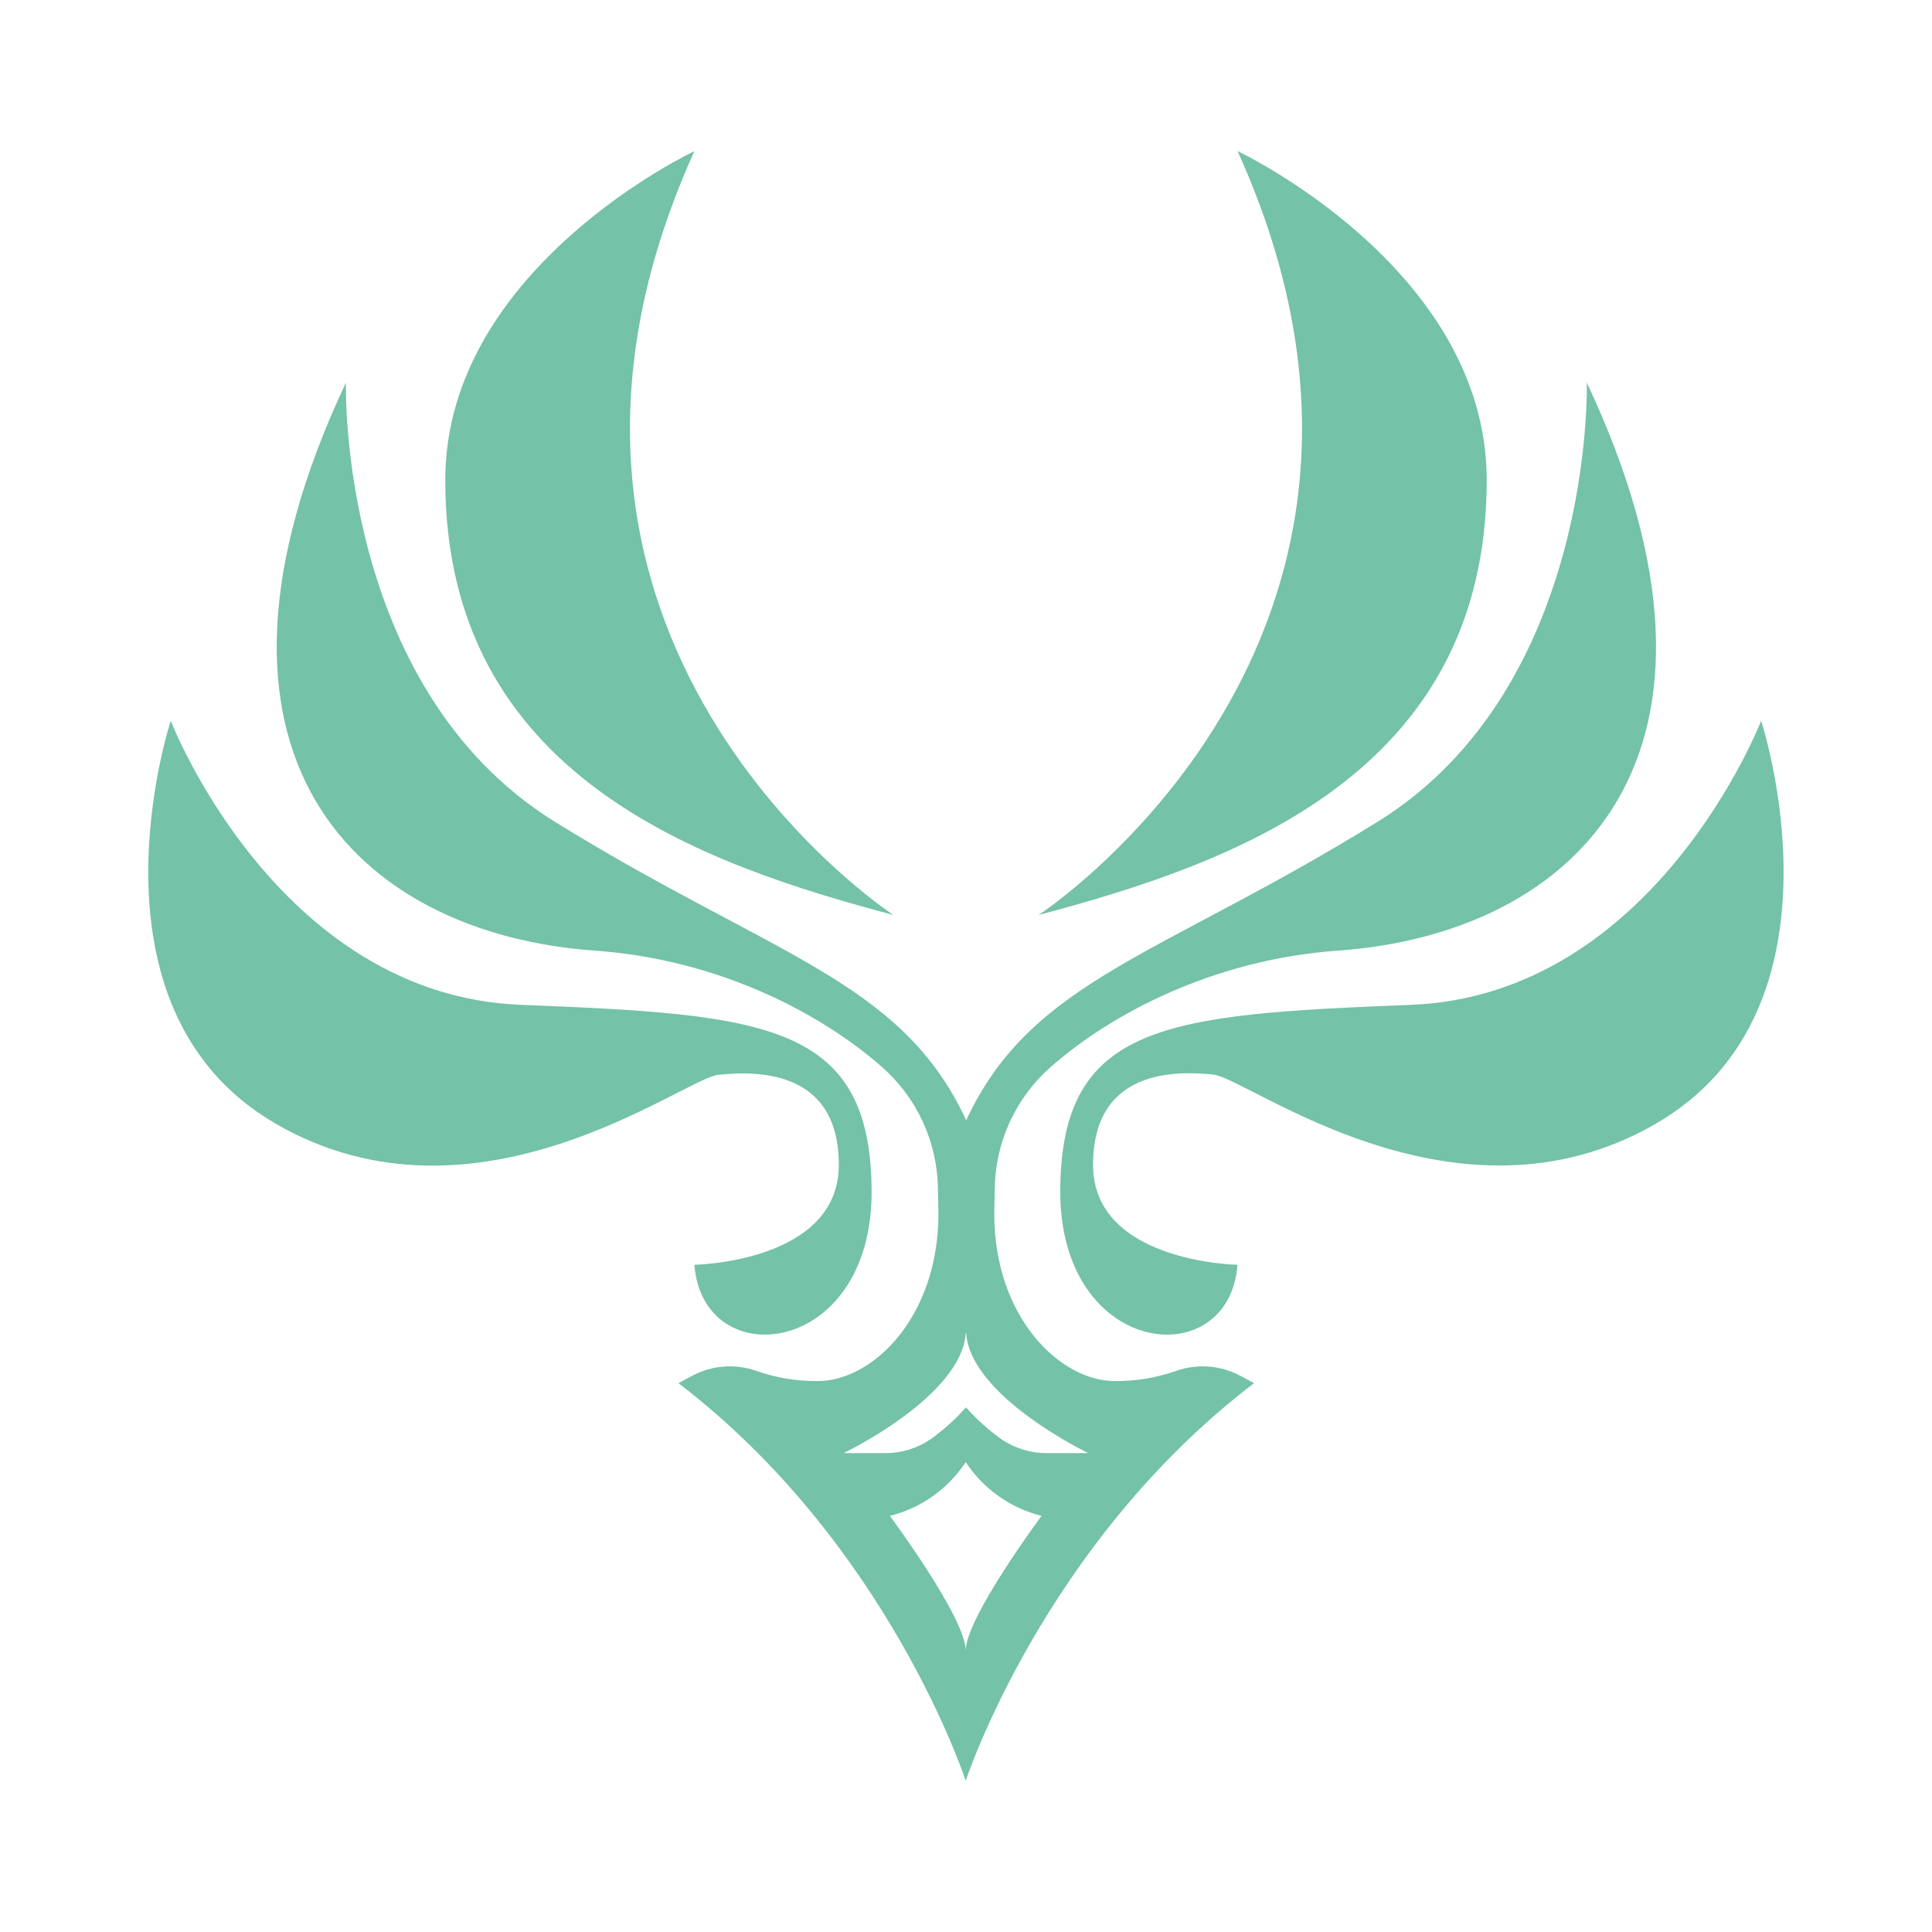
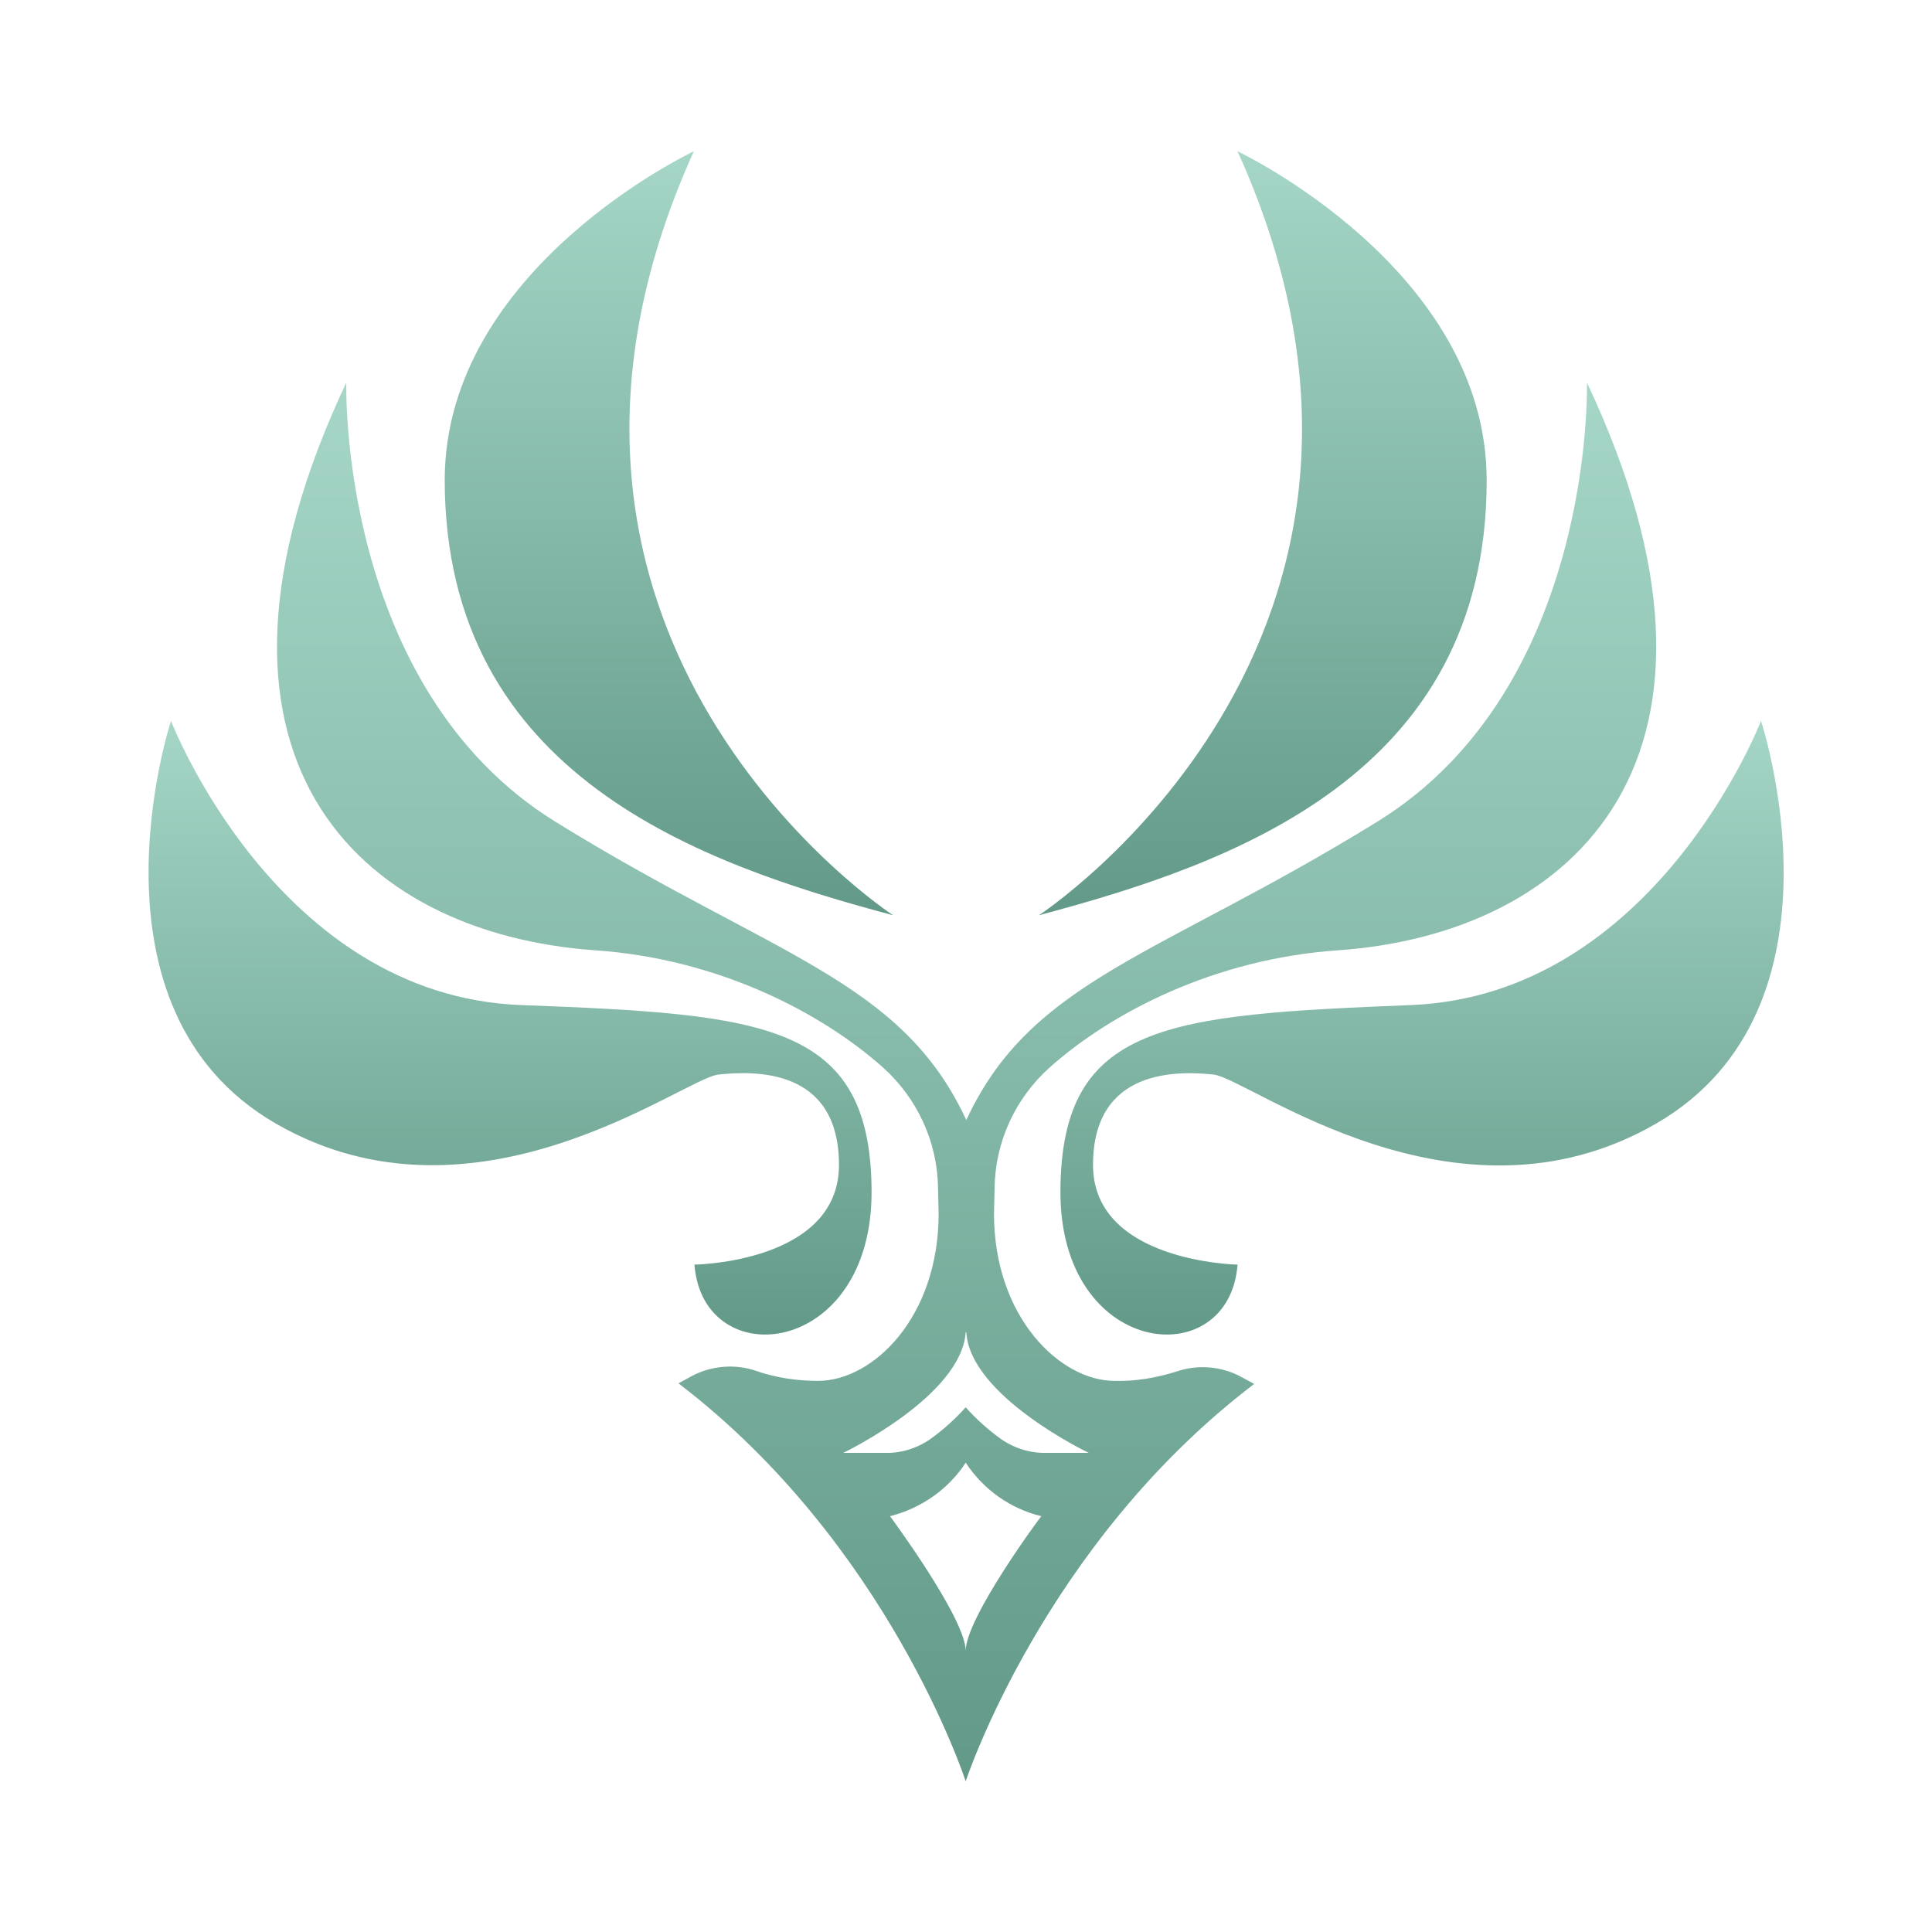
- <svg xmlns="http://www.w3.org/2000/svg" viewBox="0 0 314.09 314.09">
-   <defs>
-     <style>.cls-1{fill:#74c2a8;}.cls-2{fill:none;}</style>
-   </defs>
-   <g id="Livello_2" data-name="Livello 2">
-     <g id="Livello_10" data-name="Livello 10">
-       <path class="cls-1" d="M145.24,148.75S76.89,104.14,112.89,24.57c0,0-40.5,19-40.5,53.48C72.39,126.18,114.06,140.47,145.24,148.75Z" />
-       <path class="cls-1" d="M136.37,189.38c0,15.85-23.48,16.24-23.48,16.24,1.37,18,29,15.06,28.81-12.13s-17.27-28.57-57-30.13-56.94-46.18-56.94-46.18S12.32,163.94,44.9,182.73s66.23-7.44,71.9-8S136.37,173.53,136.37,189.38Z" />
-       <path class="cls-1" d="M241.7,78.05c0-34.43-40.5-53.48-40.5-53.48,36,79.57-32.35,124.18-32.35,124.18C200,140.47,241.7,126.18,241.7,78.05Z" />
-       <path class="cls-1" d="M286.31,117.18s-17.22,44.61-56.94,46.18-56.84,2.93-57,30.13,27.44,30.13,28.81,12.13c0,0-23.48-.39-23.48-16.24s13.89-15.26,19.56-14.68,39.34,26.81,71.91,8S286.31,117.18,286.31,117.18Z" />
-       <path class="cls-1" d="M181.22,224.52c-8.84,0-19.58-10.31-19.58-27.21l.08-4.18a26.82,26.82,0,0,1,9-19.58c9.94-8.79,26.63-17.57,46.75-19,38.74-2.74,69.06-31.69,40.5-92.35,0,0,1.37,49.5-34.05,71.42s-56.2,25.63-66.84,48.5h0c-10.63-22.87-31.43-26.59-66.84-48.5s-34-71.42-34-71.42c-28.56,60.66,1.76,89.61,40.5,92.35,20.12,1.43,36.8,10.21,46.74,19a26.75,26.75,0,0,1,9,19.58l.08,4.18c0,16.9-10.74,27.21-19.58,27.21a29.25,29.25,0,0,1-10-1.64,12.91,12.91,0,0,0-10.47.8l-2.22,1.18C144.47,251,157,289.51,157,289.51s12.57-38.48,46.88-64.65l-2.22-1.18a12.9,12.9,0,0,0-10.47-.8A29.21,29.21,0,0,1,181.22,224.52ZM157,268.35c0-5.34-12.33-21.91-12.33-21.91A20.78,20.78,0,0,0,157,237.7a20.78,20.78,0,0,0,12.33,8.74S157,263,157,268.35ZM162.83,234a34.91,34.91,0,0,1-5.79-5.2,34.6,34.6,0,0,1-5.78,5.2,13,13,0,0,1-7.41,2.24h-6.7s19.21-9.2,19.86-19.55h.06c.65,10.35,19.86,19.55,19.86,19.55h-6.69A13,13,0,0,1,162.83,234Z" />
-       <rect class="cls-2" width="314.09" height="314.09" />
-     </g>
+ <svg xmlns="http://www.w3.org/2000/svg" version="1.1" id="Anemo" x="0px" y="0px" viewBox="0 0 314.1 314.1" style="enable-background:new 0 0 314.1 314.1;" xml:space="preserve">
+   <style type="text/css">.st0{fill:url(#SVGID_1_)}.st1{fill:url(#SVGID_00000120549907209460737300000004541531884169193651_)}.st2{fill:url(#SVGID_00000176758623878152350640000013135953700792839576_)}.st3{fill:url(#SVGID_00000088839708929962412750000012749280345688952721_)}.st4{fill:url(#SVGID_00000096756714358397693270000003367035101292656783_)}.st5{fill:none}</style>
+   <g id="Livello">
+     <linearGradient id="SVGID_1_" gradientUnits="userSpaceOnUse" x1="108.815" y1="24.57" x2="108.815" y2="148.75">
+       <stop offset="0" style="stop-color:#A5D6C7" />
+       <stop offset="1" style="stop-color:#629988" />
+     </linearGradient>
+     <path class="st0" d="M145.2,148.8c0,0-68.4-44.6-32.4-124.2c0,0-40.5,19-40.5,53.5C72.4,126.2,114.1,140.5,145.2,148.8z" />
+     <linearGradient id="SVGID_00000031908023104580719060000011709420205921418919_" gradientUnits="userSpaceOnUse" x1="82.903" y1="117.18" x2="82.903" y2="216.974">
+       <stop offset="0" style="stop-color:#A5D6C7" />
+       <stop offset="1" style="stop-color:#629988" />
+     </linearGradient>
+     <path style="fill:url(#SVGID_00000031908023104580719060000011709420205921418919_);" d="M136.4,189.4c0,15.9-23.5,16.2-23.5,16.2c1.4,18,29,15.1,28.8-12.1s-17.3-28.6-57-30.1s-56.9-46.2-56.9-46.2s-15.4,46.8,17.1,65.5s66.2-7.4,71.9-8S136.4,173.5,136.4,189.4z" />
+     <linearGradient id="SVGID_00000054987515260565176430000005471508440336866696_" gradientUnits="userSpaceOnUse" x1="205.275" y1="24.57" x2="205.275" y2="148.75">
+       <stop offset="0" style="stop-color:#A5D6C7" />
+       <stop offset="1" style="stop-color:#629988" />
+     </linearGradient>
+     <path style="fill:url(#SVGID_00000054987515260565176430000005471508440336866696_);" d="M241.7,78.1c0-34.4-40.5-53.5-40.5-53.5c36,79.6-32.3,124.2-32.3,124.2C200,140.5,241.7,126.2,241.7,78.1z" />
+     <linearGradient id="SVGID_00000050641972922830290250000016313132958719055781_" gradientUnits="userSpaceOnUse" x1="231.166" y1="117.18" x2="231.166" y2="216.977">
+       <stop offset="0" style="stop-color:#A5D6C7" />
+       <stop offset="1" style="stop-color:#629988" />
+     </linearGradient>
+     <path style="fill:url(#SVGID_00000050641972922830290250000016313132958719055781_);" d="M286.3,117.2c0,0-17.2,44.6-56.9,46.2s-56.8,2.9-57,30.1s27.4,30.1,28.8,12.1c0,0-23.5-0.4-23.5-16.2s13.9-15.3,19.6-14.7s39.3,26.8,71.9,8S286.3,117.2,286.3,117.2z" />
+     <linearGradient id="SVGID_00000012455410484481992050000008251904819580980624_" gradientUnits="userSpaceOnUse" x1="157.105" y1="62.2" x2="157.105" y2="289.51">
+       <stop offset="0" style="stop-color:#A5D6C7" />
+       <stop offset="1" style="stop-color:#629988" />
+     </linearGradient>
+     <path style="fill:url(#SVGID_00000012455410484481992050000008251904819580980624_);" d="M181.2,224.5c-8.8,0-19.6-10.3-19.6-27.2l0.1-4.2c0.1-7.5,3.4-14.6,9-19.6c9.9-8.8,26.6-17.6,46.8-19c38.7-2.7,69.1-31.7,40.5-92.3c0,0,1.4,49.5-34.1,71.4s-56.2,25.6-66.8,48.5l0,0c-10.6-22.9-31.4-26.6-66.8-48.5s-34-71.4-34-71.4c-28.6,60.7,1.8,89.6,40.5,92.3c20.1,1.4,36.8,10.2,46.7,19c5.6,5,8.9,12.1,9,19.6l0.1,4.2c0,16.9-10.7,27.2-19.6,27.2c-3.4,0-6.8-0.5-10-1.6c-3.4-1.2-7.3-0.9-10.5,0.8l-2.2,1.2c34.2,26.1,46.7,64.7,46.7,64.7s12.6-38.5,46.9-64.6l-2.2-1.2c-3.2-1.7-7-2-10.5-0.8C188,224,184.6,224.6,181.2,224.5z M157,268.4c0-5.3-12.3-21.9-12.3-21.9c5.1-1.3,9.5-4.4,12.3-8.7c2.9,4.4,7.3,7.5,12.3,8.7C169.3,246.4,157,263,157,268.4z M162.8,234c-2.1-1.5-4.1-3.3-5.8-5.2c-1.7,1.9-3.7,3.7-5.8,5.2c-2.2,1.5-4.8,2.3-7.4,2.2h-6.7c0,0,19.2-9.2,19.9-19.6h0.1c0.6,10.4,19.9,19.6,19.9,19.6h-6.7C167.6,236.3,165,235.5,162.8,234z" />
+     <rect class="st5" width="314.1" height="314.1" />
  </g>
</svg>
